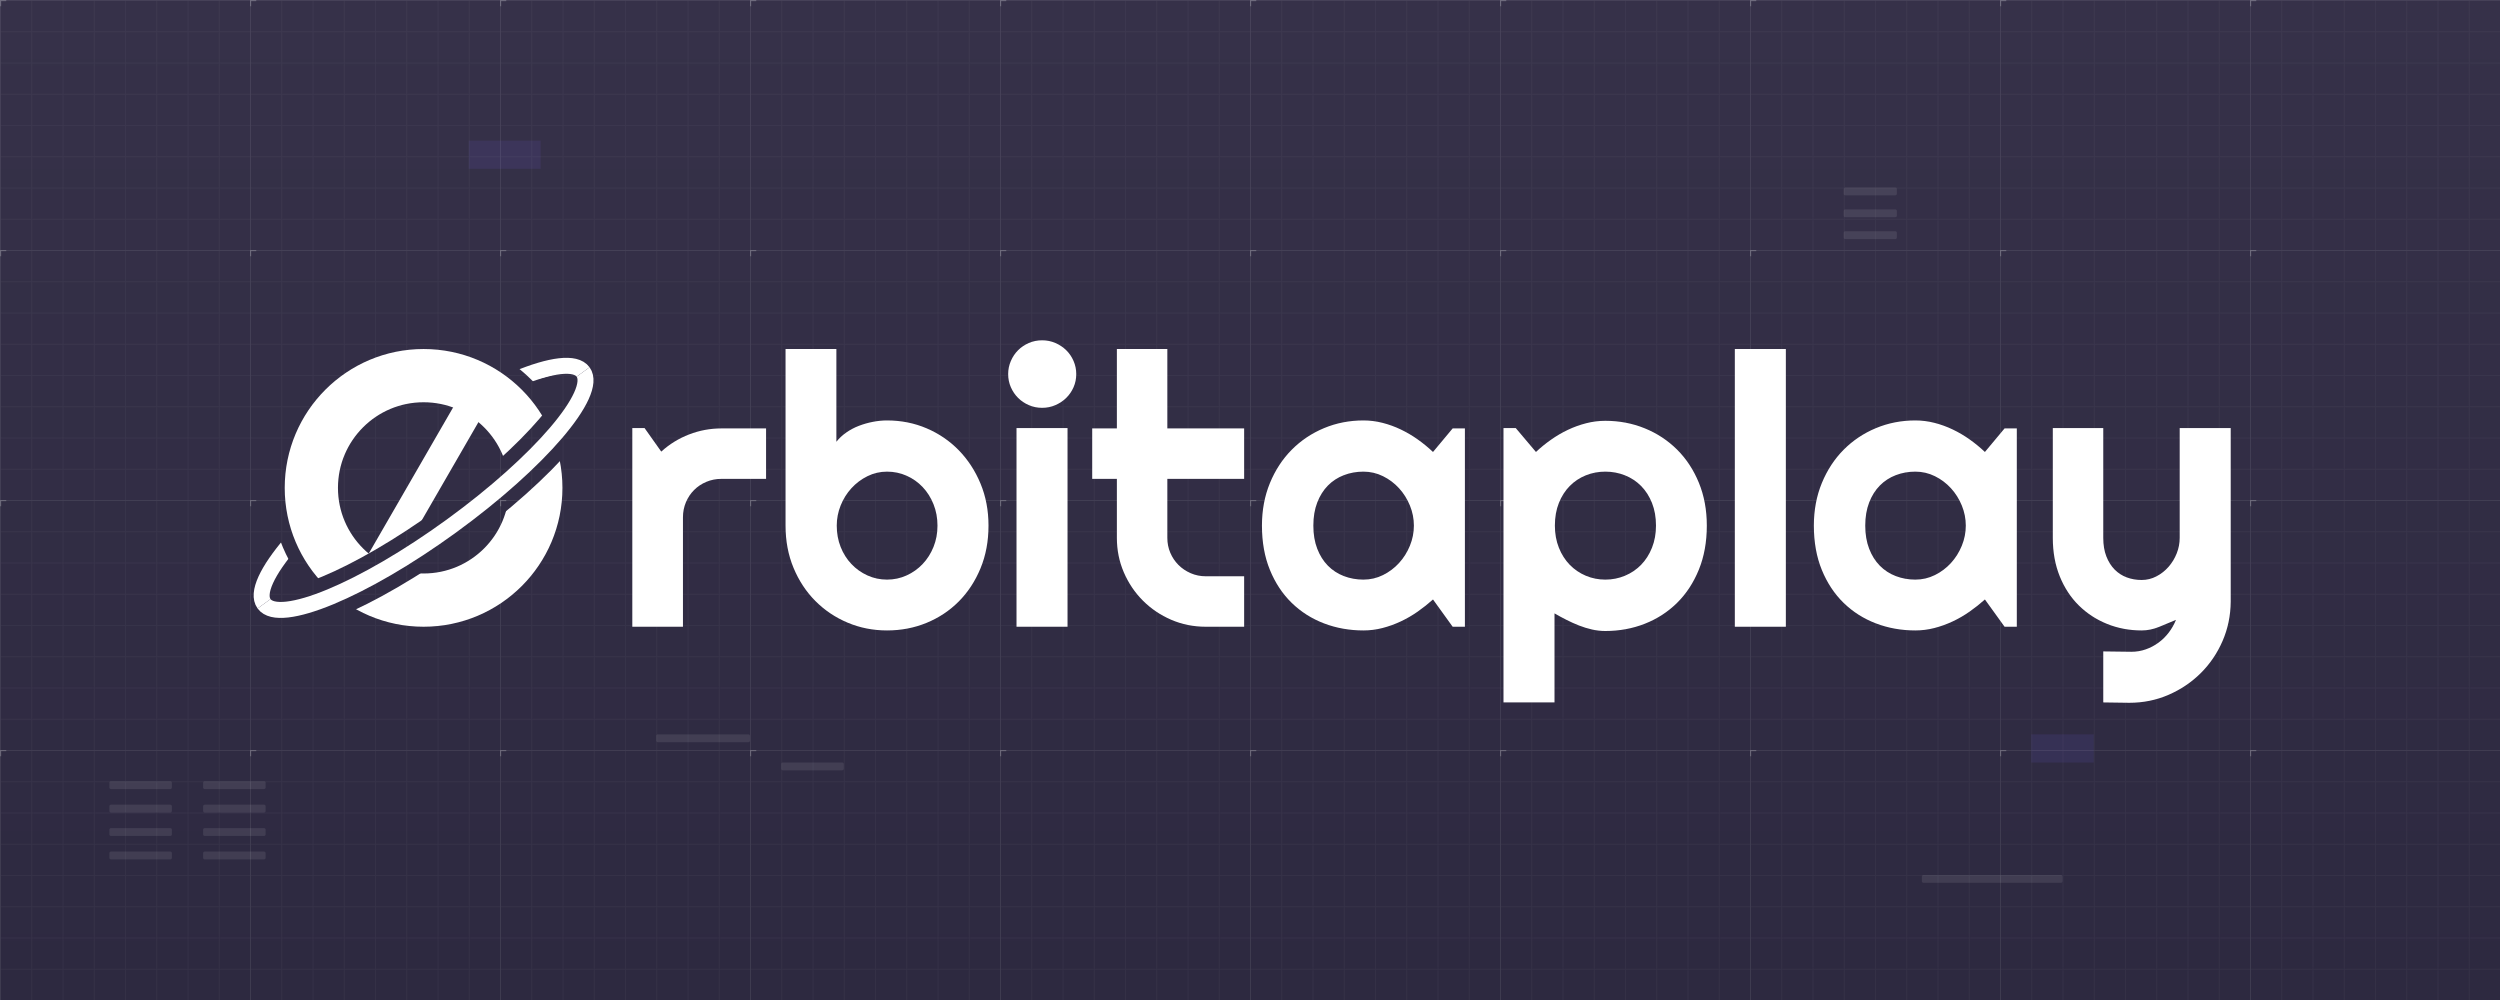
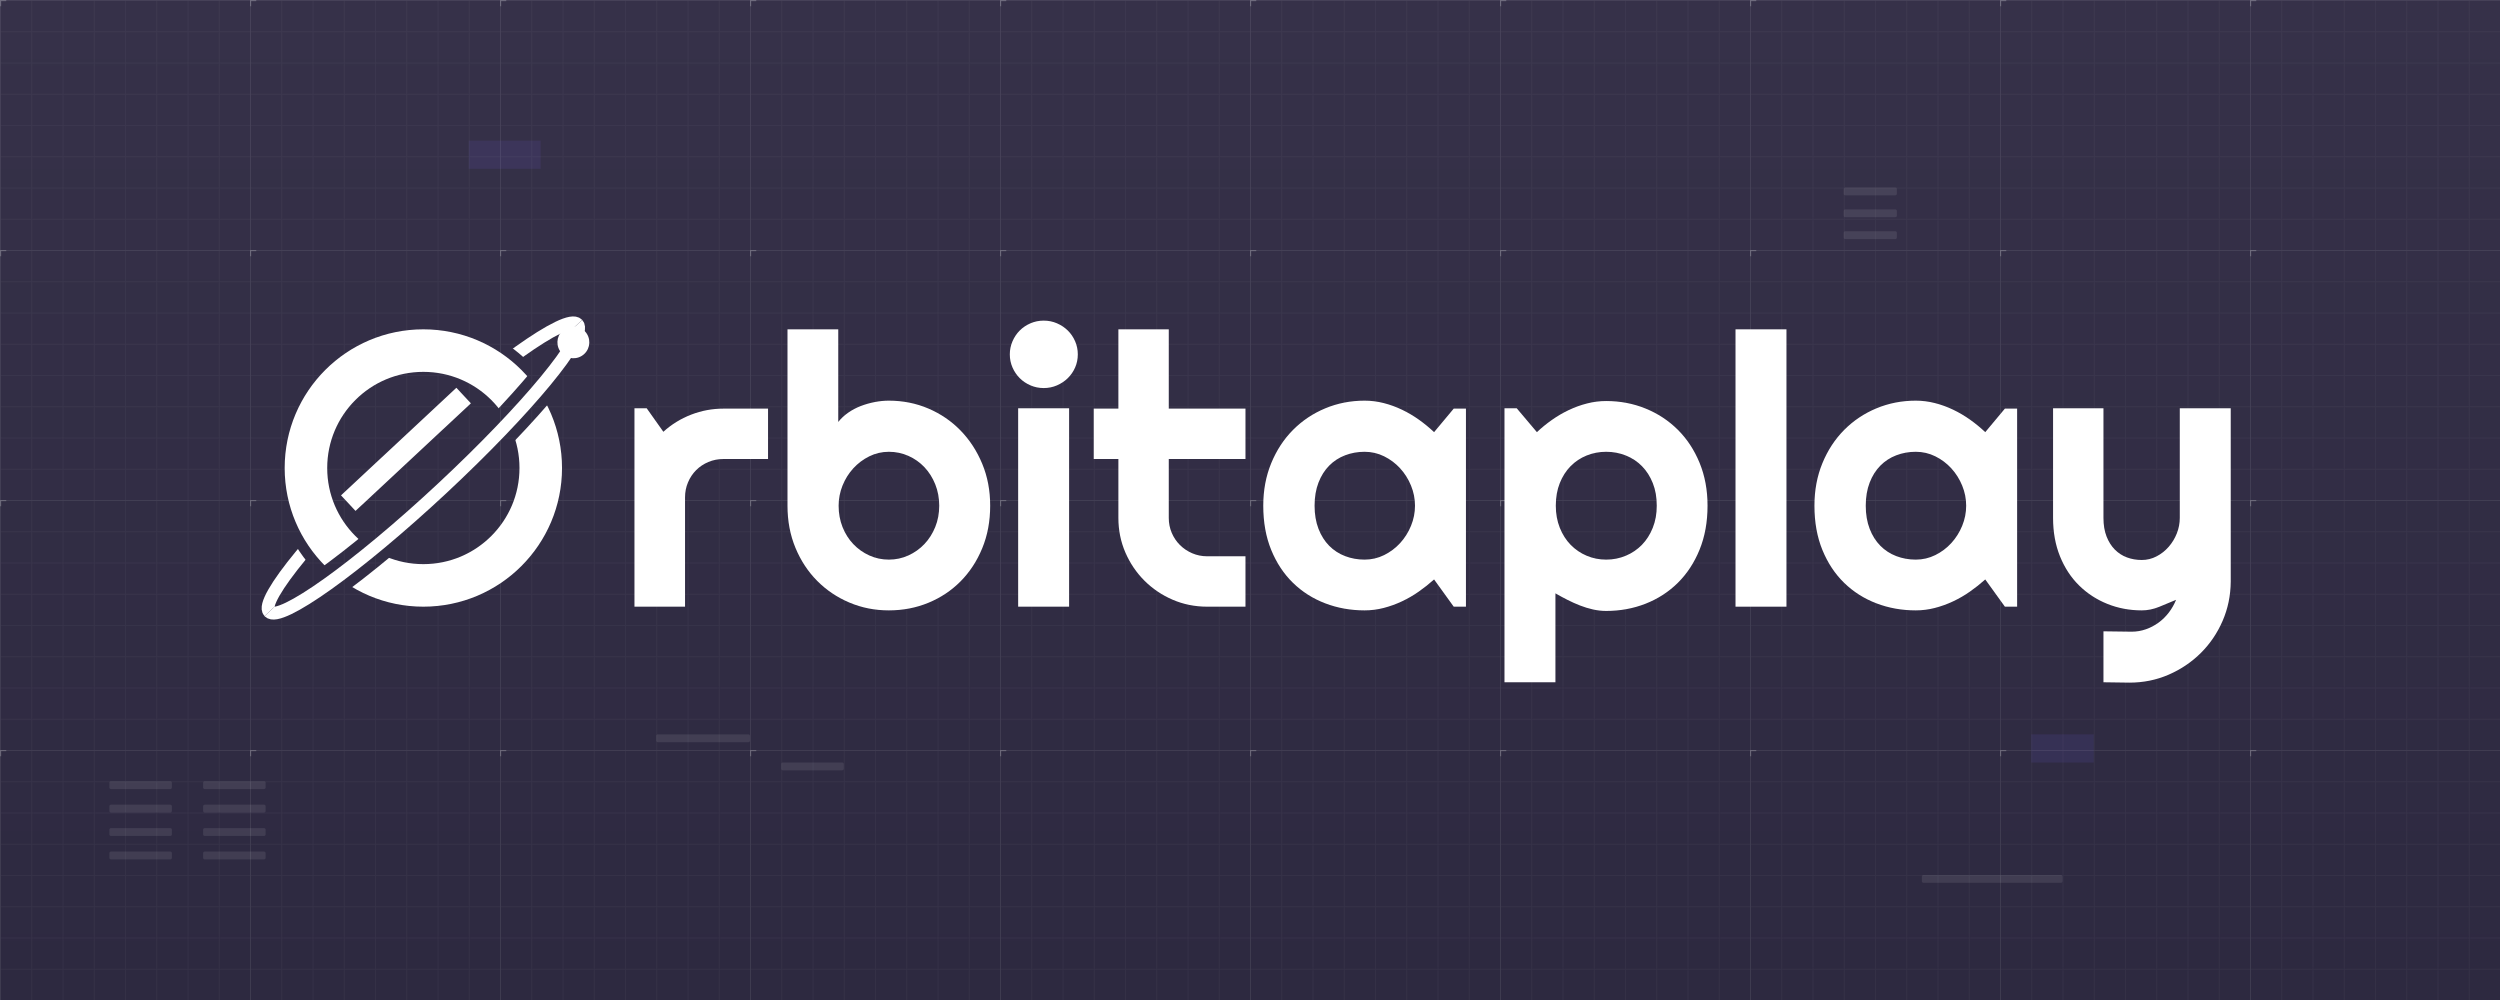
<svg xmlns="http://www.w3.org/2000/svg" viewBox="0 0 1600 640" width="1600" height="640">
  <defs>
    <linearGradient id="bg" x1="0" y1="0" x2="0" y2="1">
      <stop offset="0" stop-color="#363149" />
      <stop offset="1" stop-color="#2d2940" />
    </linearGradient>
    <pattern id="g1" width="20" height="20" patternUnits="userSpaceOnUse">
      <path d="M20 0H0V20" fill="none" stroke="#fff" stroke-opacity=".04" />
    </pattern>
    <pattern id="g2" width="160" height="160" patternUnits="userSpaceOnUse">
      <path d="M160 0H0V160" fill="none" stroke="#fff" stroke-opacity=".07" />
      <path d="M-4 0H4M0 -4V4" stroke="#fff" stroke-opacity=".22" stroke-width="1.5" />
    </pattern>
  </defs>
  <rect width="1600" height="640" fill="url(#bg)" />
  <rect width="1600" height="640" fill="url(#g1)" />
  <rect width="1600" height="640" fill="url(#g2)" />
  <rect x="70" y="500" width="40" height="5" rx="1" fill="#fff" fill-opacity=".09" />
  <rect x="130" y="500" width="40" height="5" rx="1" fill="#fff" fill-opacity=".09" />
  <rect x="70" y="515" width="40" height="5" rx="1" fill="#fff" fill-opacity=".09" />
  <rect x="130" y="515" width="40" height="5" rx="1" fill="#fff" fill-opacity=".09" />
  <rect x="70" y="530" width="40" height="5" rx="1" fill="#fff" fill-opacity=".09" />
  <rect x="130" y="530" width="40" height="5" rx="1" fill="#fff" fill-opacity=".09" />
  <rect x="70" y="545" width="40" height="5" rx="1" fill="#fff" fill-opacity=".09" />
  <rect x="130" y="545" width="40" height="5" rx="1" fill="#fff" fill-opacity=".09" />
  <rect x="1180" y="120" width="34" height="5" rx="1" fill="#fff" fill-opacity=".09" />
  <rect x="1180" y="134" width="34" height="5" rx="1" fill="#fff" fill-opacity=".09" />
  <rect x="1180" y="148" width="34" height="5" rx="1" fill="#fff" fill-opacity=".09" />
  <rect x="1230" y="560" width="90" height="5" rx="1" fill="#fff" fill-opacity=".09" />
  <rect x="420" y="470" width="60" height="5" rx="1" fill="#fff" fill-opacity=".09" />
  <rect x="500" y="488" width="40" height="5" rx="1" fill="#fff" fill-opacity=".09" />
  <rect x="300" y="90" width="46" height="18" fill="#7C6BFF" fill-opacity=".10" />
  <rect x="1300" y="470" width="40" height="18" fill="#7C6BFF" fill-opacity=".10" />
-   <g transform="translate(182.22 223.37) scale(0.11873)">
+   <g transform="translate(182.19 210.77) scale(0.118572)">
    <defs>
-       <mask id="cutFront" maskUnits="userSpaceOnUse" x="-10593.65" y="-2994" width="31780.95" height="7485">
-         <rect x="-10593.65" y="-2994" width="31780.95" height="7485" fill="#fff" />
-         <g transform="translate(748.5 748.5) rotate(-36)">
-           <path d="M-1062.9 0 A1062.9 254.5 0 0 0 1062.9 0" fill="none" stroke="#000" stroke-width="235.3" />
-         </g>
+       <mask id="cutFront" maskUnits="userSpaceOnUse" x="-10608.0" y="-2994" width="31824.0" height="7485">
+         <rect x="-10608.0" y="-2994" width="31824.0" height="7485" fill="#fff" />
+         <path transform="translate(748.5 748.5) rotate(-43)" d="M-1137.7 0 A1137.7 149.7 0 0 0 1137.7 0" fill="none" stroke="#000" stroke-width="183.7" />
+         <circle transform="translate(748.5 748.5) rotate(-43)" cx="1054.9" cy="56.1" r="143.5" fill="#000" />
      </mask>
-       <mask id="cutBack" maskUnits="userSpaceOnUse" x="-10593.65" y="-2994" width="31780.95" height="7485">
-         <rect x="-10593.65" y="-2994" width="31780.95" height="7485" fill="#fff" />
-         <circle cx="748.5" cy="748.5" r="823.1" fill="#000" />
+       <mask id="outside" maskUnits="userSpaceOnUse" x="-10608.0" y="-2994" width="31824.0" height="7485">
+         <rect x="-10608.0" y="-2994" width="31824.0" height="7485" fill="#fff" />
+         <circle cx="748.5" cy="748.5" r="805.9" fill="#000" />
      </mask>
+       <clipPath id="hole">
+         <circle cx="748.5" cy="748.5" r="455.8" />
+       </clipPath>
    </defs>
    <g fill="#fff">
-       <circle cx="748.5" cy="748.5" r="605.0" fill="none" stroke="#fff" stroke-width="287.0" mask="url(#cutFront)" />
-       <g mask="url(#cutBack)">
-         <path transform="translate(748.5 748.5) rotate(-36)" d="M-1062.9 0 A1062.9 254.5 0 0 1 1062.9 0" fill="none" stroke="#fff" stroke-width="86.1" />
+       <circle cx="748.5" cy="748.5" r="633.7" fill="none" stroke="#fff" stroke-width="229.6" mask="url(#cutFront)" />
+       <g mask="url(#outside)">
+         <path transform="translate(748.5 748.5) rotate(-43)" d="M-1137.7 0 A1137.7 149.7 0 0 1 1137.7 0" fill="none" stroke="#fff" stroke-width="68.9" />
      </g>
-       <g mask="url(#cutFront)">
-         <line transform="translate(748.5 748.5) rotate(-60)" x1="-547.6" y1="0" x2="547.6" y2="0" stroke="#fff" stroke-width="157.9" />
+       <line transform="translate(748.5 748.5) rotate(-43)" x1="-425.7" y1="-137.7" x2="425.7" y2="-137.7" stroke="#fff" stroke-width="114.8" stroke-linecap="butt" />
+       <g transform="translate(748.5 748.5) rotate(-43)">
+         <path d="M-1137.7 0 A1137.7 149.7 0 0 0 1137.7 0" fill="none" stroke="#fff" stroke-width="68.9" />
+         <circle cx="1054.9" cy="56.1" r="86.1" />
      </g>
-       <g transform="translate(748.5 748.5) rotate(-36)">
-         <path d="M-1062.9 0 A1062.9 254.5 0 0 0 1062.9 0" fill="none" stroke="#fff" stroke-width="86.1" />
-         <path d="M1105.9 -12.7 L925.1 -157.8 L839.0 -114.5 Z" fill="#fff" />
-       </g>
-       <path d="M2146.65 1497H1873.65V426H1939.65L2029.65 553Q2095.65 493 2179.65 460.5Q2263.65 428 2353.65 428H2594.65V700H2353.65Q2310.65 700 2272.65 716.0Q2234.65 732 2206.65 760.0Q2178.65 788 2162.65 826.0Q2146.65 864 2146.65 907Z" />
-       <path d="M3793.65 952Q3793.65 1078 3750.65 1182.0Q3707.65 1286 3633.65 1360.5Q3559.65 1435 3460.15 1476.0Q3360.65 1517 3246.65 1517Q3133.65 1517 3034.15 1475.0Q2934.65 1433 2860.15 1358.0Q2785.65 1283 2742.65 1179.5Q2699.65 1076 2699.65 952V0H2973.65V500Q2995.65 472 3027.15 450.0Q3058.65 428 3095.15 414.0Q3131.65 400 3170.65 392.5Q3209.65 385 3246.65 385Q3360.65 385 3460.15 427.5Q3559.65 470 3633.65 546.0Q3707.65 622 3750.65 725.5Q3793.65 829 3793.65 952ZM3518.65 952Q3518.65 890 3497.15 836.5Q3475.65 783 3438.65 744.0Q3401.65 705 3352.15 683.0Q3302.65 661 3246.65 661Q3190.65 661 3141.15 685.5Q3091.65 710 3054.65 750.5Q3017.65 791 2996.65 843.5Q2975.65 896 2975.65 952Q2975.65 1014 2996.65 1067.0Q3017.65 1120 3054.65 1159.0Q3091.65 1198 3141.15 1220.5Q3190.65 1243 3246.65 1243Q3302.65 1243 3352.15 1220.5Q3401.65 1198 3438.65 1159.0Q3475.65 1120 3497.15 1067.0Q3518.65 1014 3518.65 952Z" />
-       <path d="M4266.65 135Q4266.65 173 4252.15 206.0Q4237.65 239 4212.65 263.5Q4187.65 288 4154.15 302.5Q4120.65 317 4082.65 317Q4044.65 317 4011.15 302.5Q3977.65 288 3953.15 263.5Q3928.65 239 3914.15 206.0Q3899.65 173 3899.65 135Q3899.65 98 3914.15 64.5Q3928.65 31 3953.15 6.5Q3977.65 -18 4011.15 -32.5Q4044.65 -47 4082.65 -47Q4120.65 -47 4154.15 -32.5Q4187.65 -18 4212.65 6.5Q4237.65 31 4252.15 64.5Q4266.65 98 4266.65 135ZM4219.65 1497H3944.65V426H4219.65Z" />
-       <path d="M4964.65 1497Q4865.65 1497 4778.65 1459.5Q4691.65 1422 4626.15 1356.5Q4560.65 1291 4523.15 1204.0Q4485.65 1117 4485.65 1018V700H4352.65V428H4485.65V0H4757.65V428H5171.65V700H4757.65V1018Q4757.65 1061 4773.65 1098.5Q4789.65 1136 4817.65 1164.0Q4845.65 1192 4883.65 1208.5Q4921.65 1225 4964.65 1225H5171.65V1497Z" />
-       <path d="M6361.65 1497H6295.65L6189.65 1350Q6150.65 1385 6107.15 1415.5Q6063.65 1446 6015.65 1468.5Q5967.65 1491 5917.15 1504.0Q5866.65 1517 5814.65 1517Q5701.65 1517 5602.15 1479.0Q5502.65 1441 5428.15 1368.5Q5353.65 1296 5310.65 1191.0Q5267.65 1086 5267.65 952Q5267.65 827 5310.65 722.5Q5353.65 618 5428.15 543.0Q5502.65 468 5602.15 426.5Q5701.65 385 5814.65 385Q5866.65 385 5917.65 398.0Q5968.65 411 6016.65 434.0Q6064.65 457 6108.15 488.0Q6151.65 519 6189.65 555L6295.65 428H6361.65ZM6086.65 952Q6086.65 896 6065.15 843.5Q6043.65 791 6006.65 750.5Q5969.65 710 5920.15 685.5Q5870.65 661 5814.65 661Q5758.65 661 5709.15 680.0Q5659.65 699 5623.15 736.0Q5586.65 773 5565.65 827.5Q5544.65 882 5544.65 952Q5544.65 1022 5565.65 1076.5Q5586.65 1131 5623.15 1168.0Q5659.65 1205 5709.15 1224.0Q5758.65 1243 5814.65 1243Q5870.65 1243 5920.15 1218.5Q5969.65 1194 6006.65 1153.5Q6043.65 1113 6065.15 1060.5Q6086.65 1008 6086.65 952Z" />
-       <path d="M6844.65 1905H6569.65V426H6635.65L6744.65 555Q6781.65 520 6825.65 489.0Q6869.65 458 6917.15 435.5Q6964.65 413 7015.65 400.0Q7066.65 387 7118.65 387Q7231.65 387 7331.15 427.5Q7430.65 468 7505.15 542.0Q7579.65 616 7622.65 720.5Q7665.65 825 7665.65 952Q7665.65 1084 7622.65 1189.5Q7579.65 1295 7505.15 1368.5Q7430.65 1442 7331.15 1481.0Q7231.65 1520 7118.65 1520Q7082.65 1520 7047.15 1512.0Q7011.65 1504 6977.15 1490.5Q6942.65 1477 6909.15 1460.0Q6875.65 1443 6844.65 1425ZM7391.65 952Q7391.65 884 7370.15 830.0Q7348.65 776 7311.65 738.5Q7274.65 701 7224.65 681.0Q7174.65 661 7118.65 661Q7062.65 661 7013.15 681.0Q6963.65 701 6926.65 738.5Q6889.65 776 6868.15 830.0Q6846.65 884 6846.65 952Q6846.65 1017 6868.15 1071.0Q6889.65 1125 6926.65 1163.0Q6963.65 1201 7013.15 1222.0Q7062.65 1243 7118.65 1243Q7174.65 1243 7224.65 1222.0Q7274.65 1201 7311.65 1163.0Q7348.65 1125 7370.15 1071.0Q7391.65 1017 7391.65 952Z" />
-       <path d="M8091.65 1497H7816.65V0H8091.65Z" />
-       <path d="M9336.65 1497H9270.65L9164.65 1350Q9125.65 1385 9082.15 1415.5Q9038.65 1446 8990.65 1468.5Q8942.65 1491 8892.15 1504.0Q8841.65 1517 8789.65 1517Q8676.65 1517 8577.15 1479.0Q8477.65 1441 8403.15 1368.5Q8328.65 1296 8285.65 1191.0Q8242.65 1086 8242.65 952Q8242.65 827 8285.65 722.5Q8328.65 618 8403.15 543.0Q8477.65 468 8577.15 426.5Q8676.65 385 8789.65 385Q8841.65 385 8892.65 398.0Q8943.65 411 8991.65 434.0Q9039.65 457 9083.15 488.0Q9126.65 519 9164.65 555L9270.65 428H9336.65ZM9061.65 952Q9061.65 896 9040.15 843.5Q9018.65 791 8981.65 750.5Q8944.65 710 8895.15 685.5Q8845.65 661 8789.65 661Q8733.65 661 8684.15 680.0Q8634.65 699 8598.15 736.0Q8561.65 773 8540.65 827.5Q8519.65 882 8519.65 952Q8519.65 1022 8540.65 1076.5Q8561.65 1131 8598.15 1168.0Q8634.65 1205 8684.15 1224.0Q8733.65 1243 8789.65 1243Q8845.65 1243 8895.15 1218.5Q8944.65 1194 8981.65 1153.5Q9018.65 1113 9040.15 1060.5Q9061.65 1008 9061.65 952Z" />
-       <path d="M9802.65 1905V1630L9954.65 1632Q9994.65 1632 10031.65 1619.0Q10068.65 1606 10100.15 1583.0Q10131.65 1560 10155.65 1528.5Q10179.65 1497 10194.65 1460Q10149.65 1479 10103.15 1498.0Q10056.65 1517 10009.65 1517Q9910.65 1517 9823.65 1482.0Q9736.65 1447 9671.15 1382.5Q9605.65 1318 9568.15 1225.5Q9530.65 1133 9530.65 1018V426H9802.65V1018Q9802.65 1075 9819.15 1117.5Q9835.65 1160 9863.65 1188.5Q9891.65 1217 9929.15 1231.0Q9966.65 1245 10009.65 1245Q10051.65 1245 10089.15 1225.5Q10126.65 1206 10154.65 1174.0Q10182.65 1142 10198.65 1101.5Q10214.65 1061 10214.65 1018V426H10489.65V1362Q10488.65 1475 10445.65 1574.0Q10402.65 1673 10328.15 1747.0Q10253.65 1821 10154.65 1864.0Q10055.65 1907 9942.65 1907Z" />
+       <path d="M2161.0 1497H1888.0V426H1954.0L2044.0 553Q2110.0 493 2194.0 460.5Q2278.0 428 2368.0 428H2609.0V700H2368.0Q2325.0 700 2287.0 716.0Q2249.0 732 2221.0 760.0Q2193.0 788 2177.0 826.0Q2161.0 864 2161.0 907Z" />
+       <path d="M3808.0 952Q3808.0 1078 3765.0 1182.0Q3722.0 1286 3648.0 1360.5Q3574.0 1435 3474.5 1476.0Q3375.0 1517 3261.0 1517Q3148.0 1517 3048.5 1475.0Q2949.0 1433 2874.5 1358.0Q2800.0 1283 2757.0 1179.5Q2714.0 1076 2714.0 952V0H2988.0V500Q3010.0 472 3041.5 450.0Q3073.0 428 3109.5 414.0Q3146.0 400 3185.0 392.5Q3224.0 385 3261.0 385Q3375.0 385 3474.5 427.5Q3574.0 470 3648.0 546.0Q3722.0 622 3765.0 725.5Q3808.0 829 3808.0 952ZM3533.0 952Q3533.0 890 3511.5 836.5Q3490.0 783 3453.0 744.0Q3416.0 705 3366.5 683.0Q3317.0 661 3261.0 661Q3205.0 661 3155.5 685.5Q3106.0 710 3069.0 750.5Q3032.0 791 3011.0 843.5Q2990.0 896 2990.0 952Q2990.0 1014 3011.0 1067.0Q3032.0 1120 3069.0 1159.0Q3106.0 1198 3155.5 1220.5Q3205.0 1243 3261.0 1243Q3317.0 1243 3366.5 1220.5Q3416.0 1198 3453.0 1159.0Q3490.0 1120 3511.5 1067.0Q3533.0 1014 3533.0 952Z" />
+       <path d="M4281.0 135Q4281.0 173 4266.5 206.0Q4252.0 239 4227.0 263.5Q4202.0 288 4168.5 302.5Q4135.0 317 4097.0 317Q4059.0 317 4025.5 302.5Q3992.0 288 3967.5 263.5Q3943.0 239 3928.5 206.0Q3914.0 173 3914.0 135Q3914.0 98 3928.5 64.5Q3943.0 31 3967.5 6.5Q3992.0 -18 4025.5 -32.5Q4059.0 -47 4097.0 -47Q4135.0 -47 4168.5 -32.5Q4202.0 -18 4227.0 6.5Q4252.0 31 4266.5 64.5Q4281.0 98 4281.0 135ZM4234.0 1497H3959.0V426H4234.0Z" />
+       <path d="M4979.0 1497Q4880.0 1497 4793.0 1459.5Q4706.0 1422 4640.5 1356.5Q4575.0 1291 4537.5 1204.0Q4500.0 1117 4500.0 1018V700H4367.0V428H4500.0V0H4772.0V428H5186.0V700H4772.0V1018Q4772.0 1061 4788.0 1098.5Q4804.0 1136 4832.0 1164.0Q4860.0 1192 4898.0 1208.5Q4936.0 1225 4979.0 1225H5186.0V1497Z" />
+       <path d="M6376.0 1497H6310.0L6204.0 1350Q6165.0 1385 6121.5 1415.5Q6078.0 1446 6030.0 1468.5Q5982.0 1491 5931.5 1504.0Q5881.0 1517 5829.0 1517Q5716.0 1517 5616.5 1479.0Q5517.0 1441 5442.5 1368.5Q5368.0 1296 5325.0 1191.0Q5282.0 1086 5282.0 952Q5282.0 827 5325.0 722.5Q5368.0 618 5442.5 543.0Q5517.0 468 5616.5 426.5Q5716.0 385 5829.0 385Q5881.0 385 5932.0 398.0Q5983.0 411 6031.0 434.0Q6079.0 457 6122.5 488.0Q6166.0 519 6204.0 555L6310.0 428H6376.0ZM6101.0 952Q6101.0 896 6079.5 843.5Q6058.0 791 6021.0 750.5Q5984.0 710 5934.5 685.5Q5885.0 661 5829.0 661Q5773.0 661 5723.5 680.0Q5674.0 699 5637.5 736.0Q5601.0 773 5580.0 827.5Q5559.0 882 5559.0 952Q5559.0 1022 5580.0 1076.5Q5601.0 1131 5637.5 1168.0Q5674.0 1205 5723.5 1224.0Q5773.0 1243 5829.0 1243Q5885.0 1243 5934.5 1218.5Q5984.0 1194 6021.0 1153.5Q6058.0 1113 6079.5 1060.5Q6101.0 1008 6101.0 952Z" />
+       <path d="M6859.0 1905H6584.0V426H6650.0L6759.0 555Q6796.0 520 6840.0 489.0Q6884.0 458 6931.5 435.5Q6979.0 413 7030.0 400.0Q7081.0 387 7133.0 387Q7246.0 387 7345.5 427.5Q7445.0 468 7519.5 542.0Q7594.0 616 7637.0 720.5Q7680.0 825 7680.0 952Q7680.0 1084 7637.0 1189.5Q7594.0 1295 7519.5 1368.5Q7445.0 1442 7345.5 1481.0Q7246.0 1520 7133.0 1520Q7097.0 1520 7061.5 1512.0Q7026.0 1504 6991.5 1490.5Q6957.0 1477 6923.5 1460.0Q6890.0 1443 6859.0 1425ZM7406.0 952Q7406.0 884 7384.5 830.0Q7363.0 776 7326.0 738.5Q7289.0 701 7239.0 681.0Q7189.0 661 7133.0 661Q7077.0 661 7027.5 681.0Q6978.0 701 6941.0 738.5Q6904.0 776 6882.5 830.0Q6861.0 884 6861.0 952Q6861.0 1017 6882.5 1071.0Q6904.0 1125 6941.0 1163.0Q6978.0 1201 7027.5 1222.0Q7077.0 1243 7133.0 1243Q7189.0 1243 7239.0 1222.0Q7289.0 1201 7326.0 1163.0Q7363.0 1125 7384.5 1071.0Q7406.0 1017 7406.0 952Z" />
+       <path d="M8106.0 1497H7831.0V0H8106.0Z" />
+       <path d="M9351.0 1497H9285.0L9179.0 1350Q9140.0 1385 9096.5 1415.5Q9053.0 1446 9005.0 1468.5Q8957.0 1491 8906.5 1504.0Q8856.0 1517 8804.0 1517Q8691.0 1517 8591.5 1479.0Q8492.0 1441 8417.5 1368.5Q8343.0 1296 8300.0 1191.0Q8257.0 1086 8257.0 952Q8257.0 827 8300.0 722.5Q8343.0 618 8417.5 543.0Q8492.0 468 8591.5 426.5Q8691.0 385 8804.0 385Q8856.0 385 8907.0 398.0Q8958.0 411 9006.0 434.0Q9054.0 457 9097.5 488.0Q9141.0 519 9179.0 555L9285.0 428H9351.0ZM9076.0 952Q9076.0 896 9054.5 843.5Q9033.0 791 8996.0 750.5Q8959.0 710 8909.5 685.5Q8860.0 661 8804.0 661Q8748.0 661 8698.5 680.0Q8649.0 699 8612.5 736.0Q8576.0 773 8555.0 827.5Q8534.0 882 8534.0 952Q8534.0 1022 8555.0 1076.5Q8576.0 1131 8612.5 1168.0Q8649.0 1205 8698.5 1224.0Q8748.0 1243 8804.0 1243Q8860.0 1243 8909.5 1218.5Q8959.0 1194 8996.0 1153.5Q9033.0 1113 9054.5 1060.5Q9076.0 1008 9076.0 952Z" />
+       <path d="M9817.0 1905V1630L9969.0 1632Q10009.0 1632 10046.0 1619.0Q10083.0 1606 10114.5 1583.0Q10146.0 1560 10170.0 1528.5Q10194.0 1497 10209.0 1460Q10164.0 1479 10117.5 1498.0Q10071.0 1517 10024.0 1517Q9925.0 1517 9838.0 1482.0Q9751.0 1447 9685.5 1382.5Q9620.0 1318 9582.5 1225.5Q9545.0 1133 9545.0 1018V426H9817.0V1018Q9817.0 1075 9833.5 1117.5Q9850.0 1160 9878.0 1188.5Q9906.0 1217 9943.5 1231.0Q9981.0 1245 10024.0 1245Q10066.0 1245 10103.5 1225.5Q10141.0 1206 10169.0 1174.0Q10197.0 1142 10213.0 1101.5Q10229.0 1061 10229.0 1018V426H10504.0V1362Q10503.0 1475 10460.0 1574.0Q10417.0 1673 10342.5 1747.0Q10268.0 1821 10169.0 1864.0Q10070.0 1907 9957.0 1907Z" />
    </g>
  </g>
</svg>
